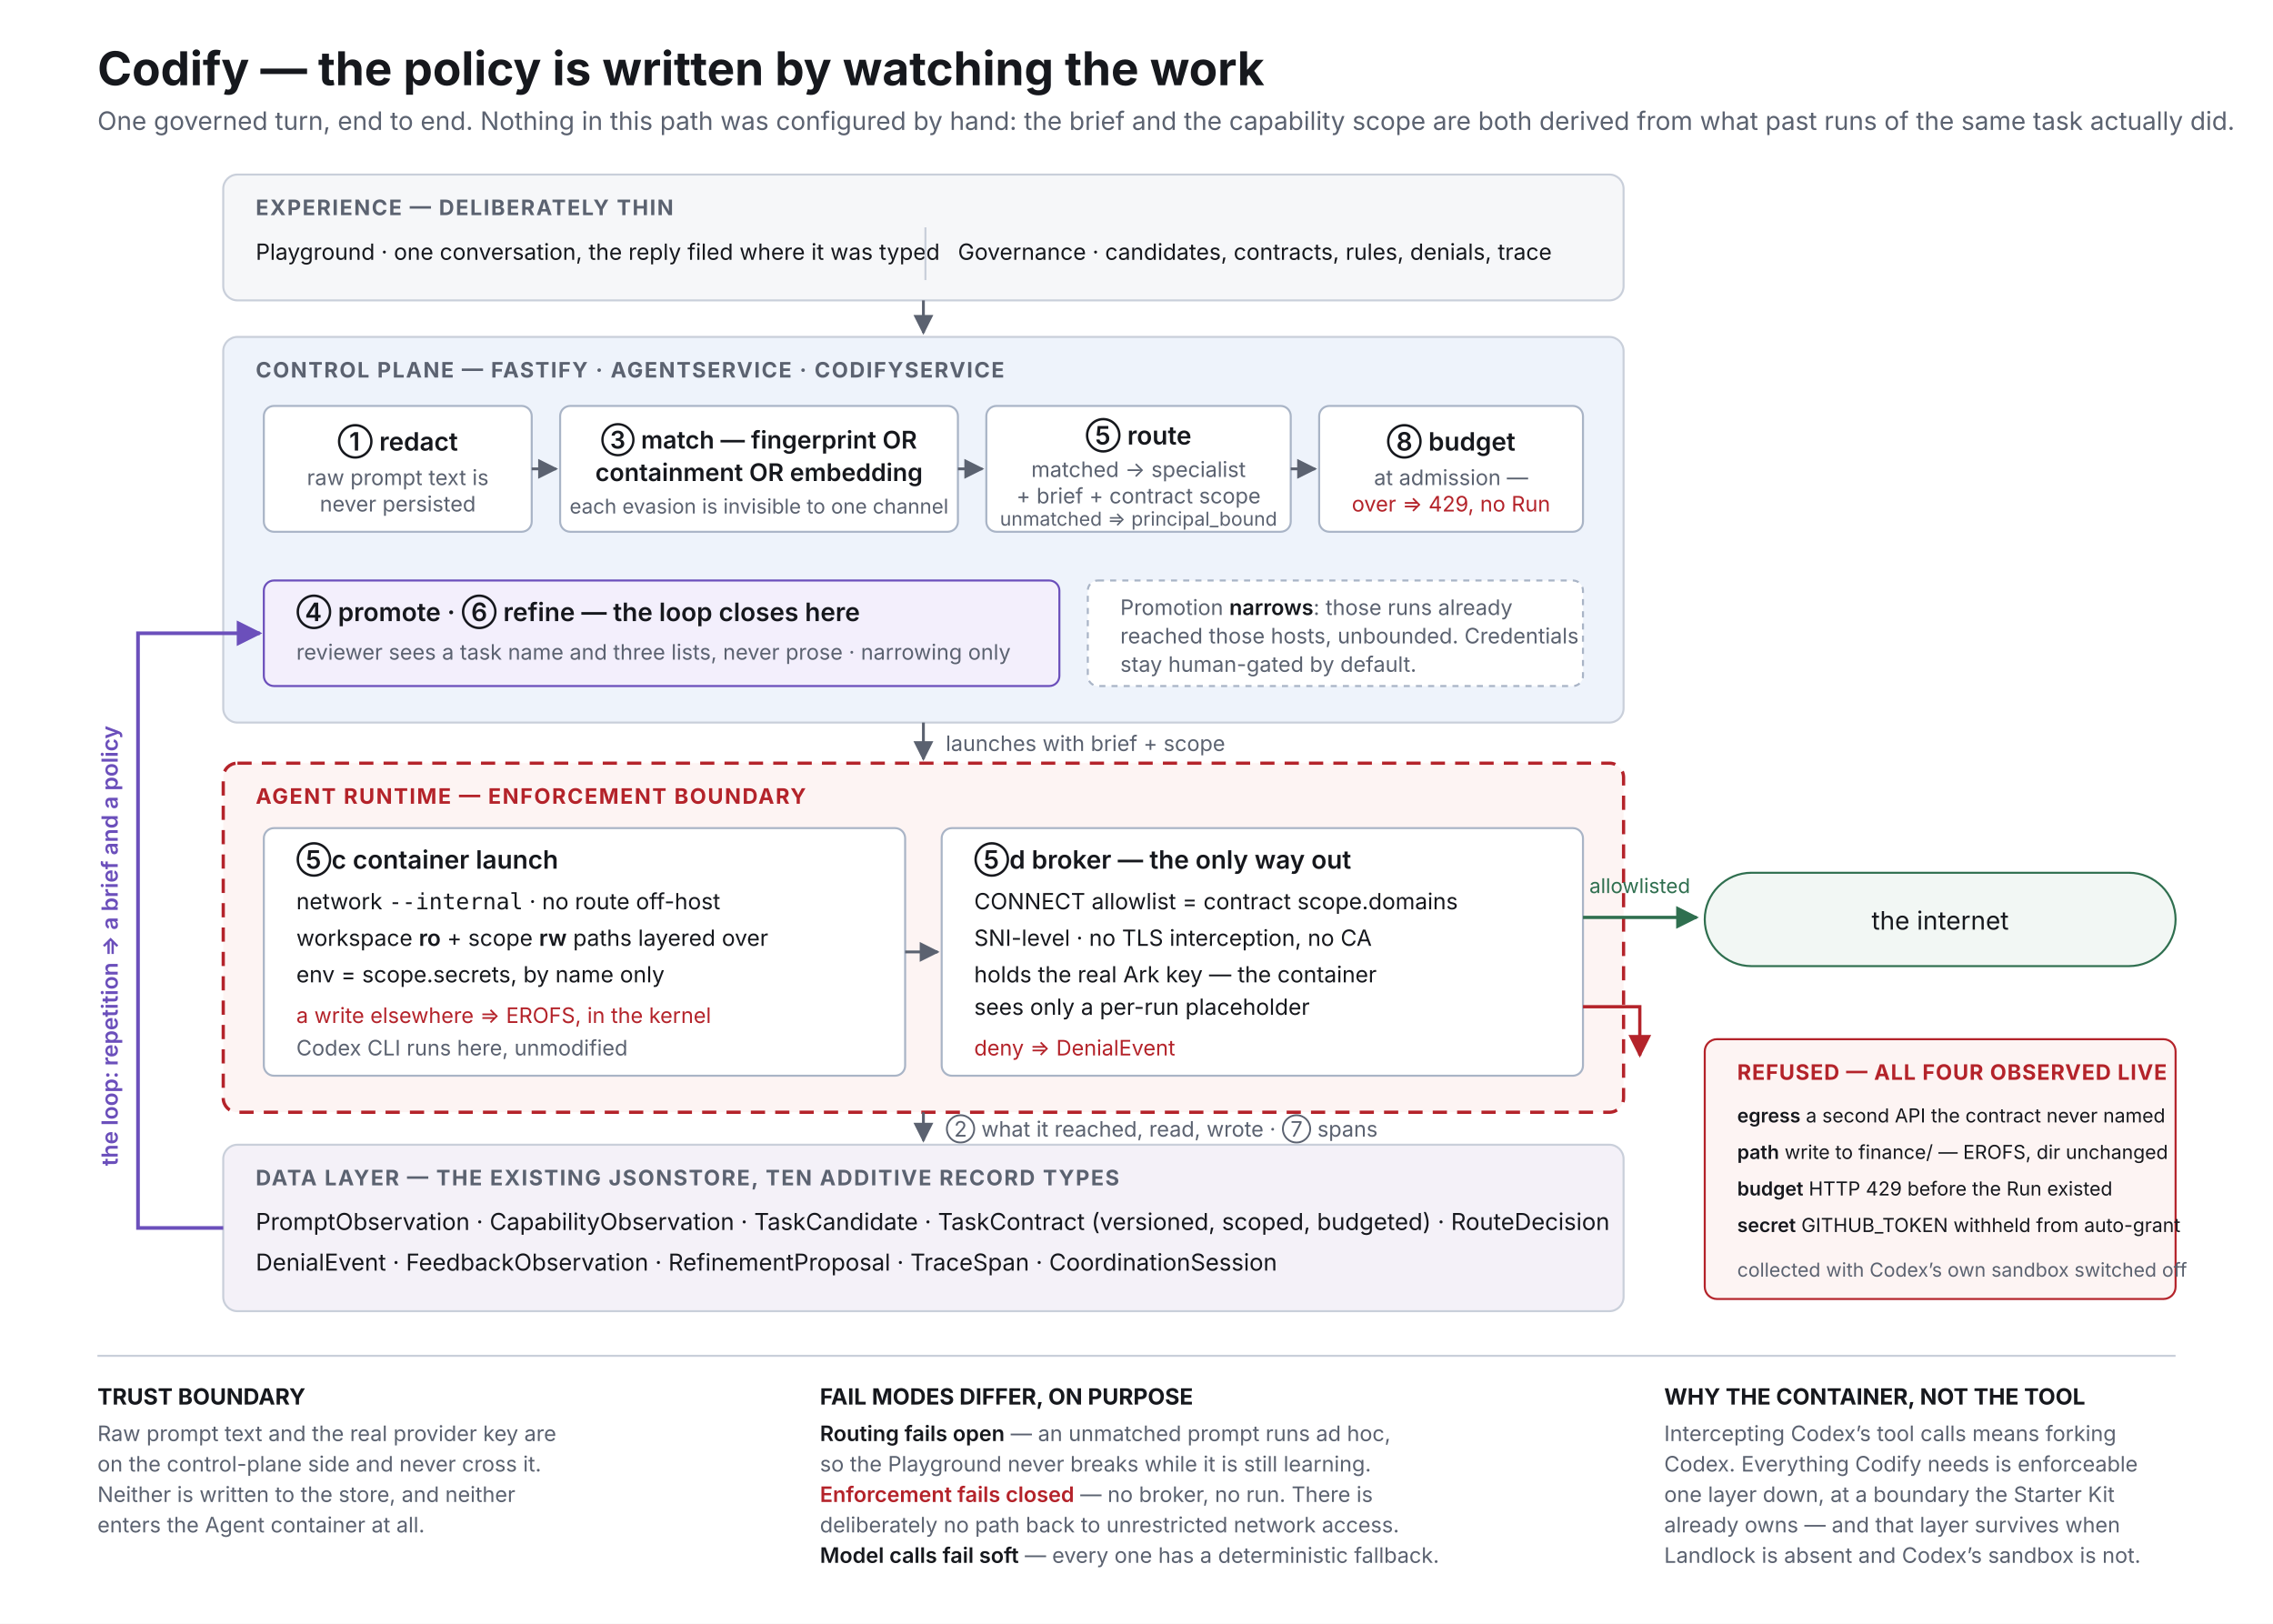
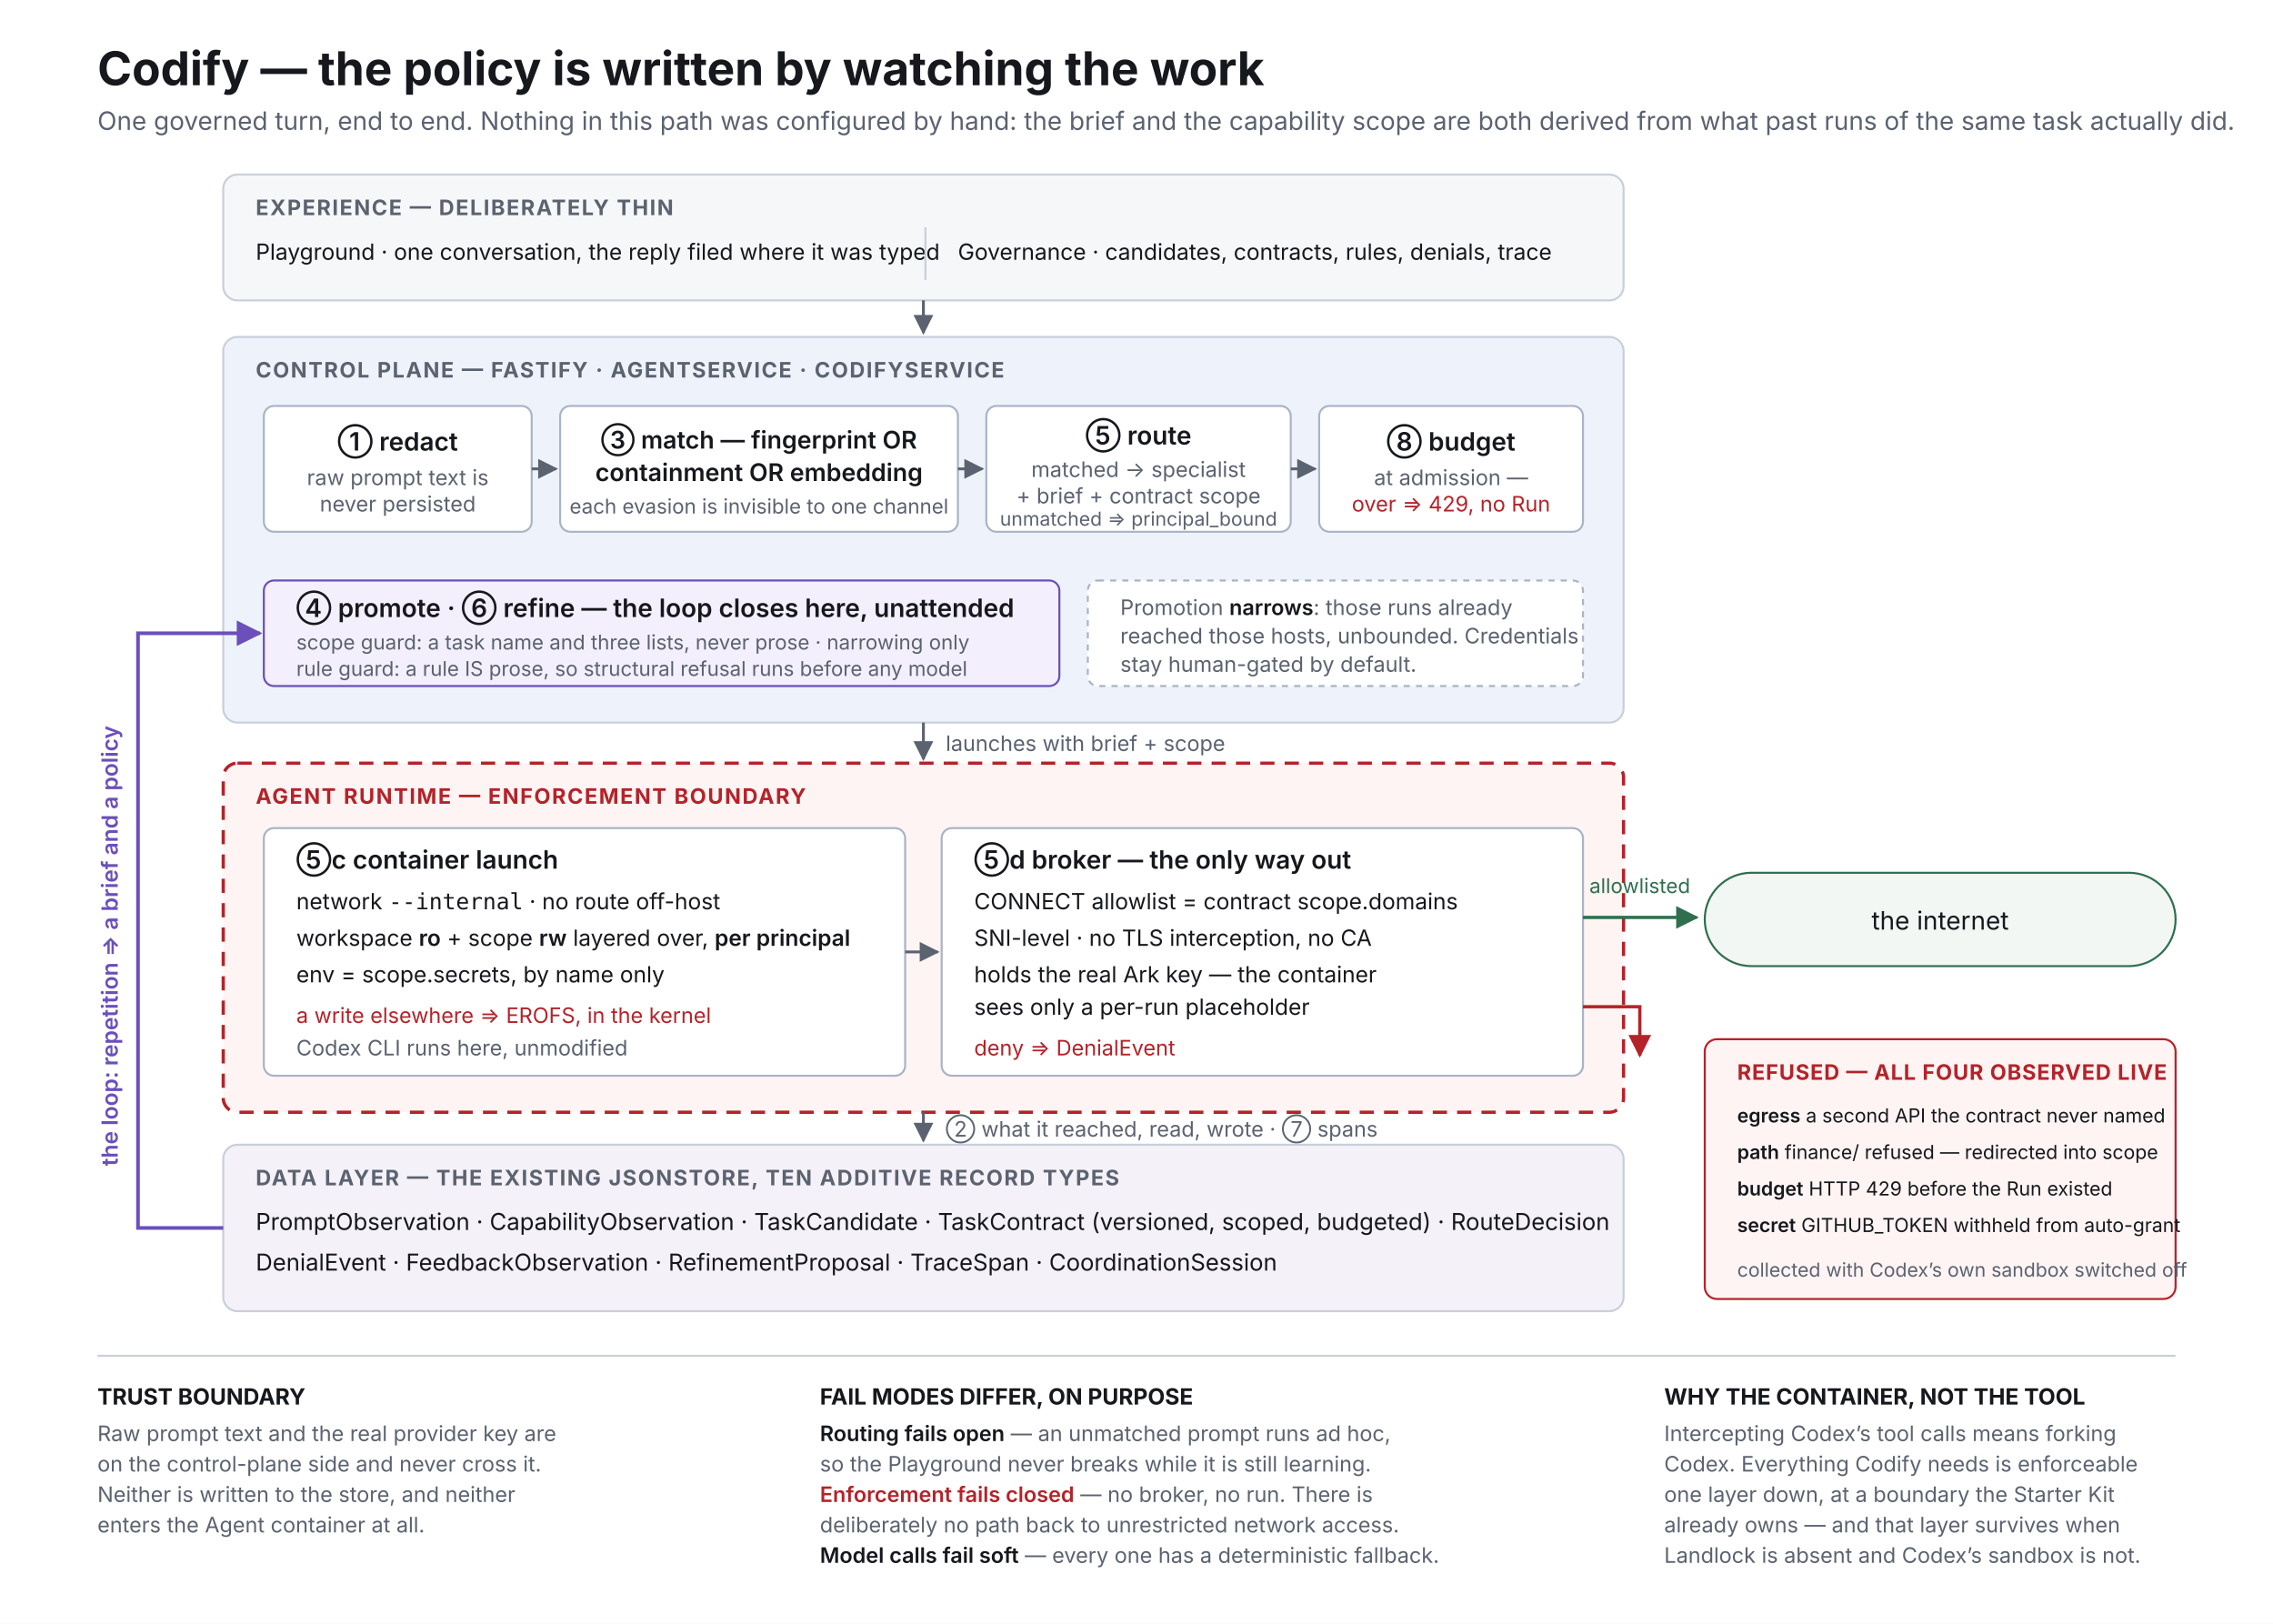
<svg xmlns="http://www.w3.org/2000/svg" viewBox="0 0 1120 800" width="1120" height="800" font-family="Segoe UI,Inter,system-ui,-apple-system,Helvetica Neue,Arial,sans-serif">
  <defs>
    <marker id="a" viewBox="0 0 10 10" refX="9" refY="5" markerWidth="7" markerHeight="7" orient="auto-start-reverse">
      <path d="M0 0 L10 5 L0 10 z" fill="#5b6270" />
    </marker>
    <marker id="aLoop" viewBox="0 0 10 10" refX="9" refY="5" markerWidth="7" markerHeight="7" orient="auto-start-reverse">
      <path d="M0 0 L10 5 L0 10 z" fill="#6b4fbb" />
    </marker>
    <marker id="aDeny" viewBox="0 0 10 10" refX="9" refY="5" markerWidth="7" markerHeight="7" orient="auto-start-reverse">
      <path d="M0 0 L10 5 L0 10 z" fill="#b4232a" />
    </marker>
    <marker id="aOk" viewBox="0 0 10 10" refX="9" refY="5" markerWidth="7" markerHeight="7" orient="auto-start-reverse">
      <path d="M0 0 L10 5 L0 10 z" fill="#2f6f4f" />
    </marker>
  </defs>
  <rect width="1120" height="800" fill="#ffffff" />
  <text x="48" y="42" font-size="23" font-weight="700" fill="#16181d">Codify — the policy is written by watching the work</text>
  <text x="48" y="64" font-size="12.5" fill="#5b6270">One governed turn, end to end. Nothing in this path was configured by hand: the brief and the capability scope are both derived from what past runs of the same task actually did.</text>
  <rect x="110" y="86" width="690" height="62" rx="7" fill="#f6f7f9" stroke="#c9cfda" />
  <text x="126" y="106" font-size="10.5" font-weight="700" fill="#5b6270" letter-spacing="0.7">EXPERIENCE — DELIBERATELY THIN</text>
  <text x="126" y="128" font-size="11" fill="#16181d">Playground · one conversation, the reply filed where it was typed</text>
  <line x1="456" y1="112" x2="456" y2="138" stroke="#c9cfda" />
  <text x="472" y="128" font-size="11" fill="#16181d">Governance · candidates, contracts, rules, denials, trace</text>
  <line x1="455" y1="148" x2="455" y2="164" stroke="#5b6270" stroke-width="1.4" marker-end="url(#a)" />
  <rect x="110" y="166" width="690" height="190" rx="7" fill="#eef3fb" stroke="#c9cfda" />
  <text x="126" y="186" font-size="10.5" font-weight="700" fill="#5b6270" letter-spacing="0.7">CONTROL PLANE — FASTIFY · AGENTSERVICE · CODIFYSERVICE</text>
  <rect x="130" y="200" width="132" height="62" rx="5" fill="#ffffff" stroke="#a9b4c6" />
  <text x="196" y="222" font-size="12.5" font-weight="600" fill="#16181d" text-anchor="middle">① redact</text>
  <text x="196" y="239" font-size="10.5" fill="#5b6270" text-anchor="middle">raw prompt text is</text>
  <text x="196" y="252" font-size="10.5" fill="#5b6270" text-anchor="middle">never persisted</text>
  <rect x="276" y="200" width="196" height="62" rx="5" fill="#ffffff" stroke="#a9b4c6" />
  <text x="374" y="221" font-size="12" font-weight="600" fill="#16181d" text-anchor="middle">③ match — fingerprint OR</text>
  <text x="374" y="237" font-size="12" font-weight="600" fill="#16181d" text-anchor="middle">containment OR embedding</text>
  <text x="374" y="253" font-size="10" fill="#5b6270" text-anchor="middle">each evasion is invisible to one channel</text>
  <rect x="486" y="200" width="150" height="62" rx="5" fill="#ffffff" stroke="#a9b4c6" />
  <text x="561" y="219" font-size="12.5" font-weight="600" fill="#16181d" text-anchor="middle">⑤ route</text>
  <text x="561" y="235" font-size="10.5" fill="#5b6270" text-anchor="middle">matched → specialist</text>
  <text x="561" y="248" font-size="10.5" fill="#5b6270" text-anchor="middle">+ brief + contract scope</text>
  <text x="561" y="259" font-size="9.5" fill="#5b6270" text-anchor="middle">unmatched ⇒ principal_bound</text>
  <rect x="650" y="200" width="130" height="62" rx="5" fill="#ffffff" stroke="#a9b4c6" />
  <text x="715" y="222" font-size="12.5" font-weight="600" fill="#16181d" text-anchor="middle">⑧ budget</text>
  <text x="715" y="239" font-size="10.5" fill="#5b6270" text-anchor="middle">at admission —</text>
  <text x="715" y="252" font-size="10.5" fill="#b4232a" text-anchor="middle">over ⇒ 429, no Run</text>
  <line x1="262" y1="231" x2="274" y2="231" stroke="#5b6270" stroke-width="1.4" marker-end="url(#a)" />
  <line x1="472" y1="231" x2="484" y2="231" stroke="#5b6270" stroke-width="1.4" marker-end="url(#a)" />
  <line x1="636" y1="231" x2="648" y2="231" stroke="#5b6270" stroke-width="1.4" marker-end="url(#a)" />
  <rect x="130" y="286" width="392" height="52" rx="5" fill="#f3effc" stroke="#6b4fbb" />
-   <text x="146" y="306" font-size="12.5" font-weight="600" fill="#16181d">④ promote · ⑥ refine — the loop closes here</text>
-   <text x="146" y="325" font-size="10.5" fill="#5b6270">reviewer sees a task name and three lists, never prose · narrowing only</text>
+   <text x="146" y="304" font-size="12.5" font-weight="600" fill="#16181d">④ promote · ⑥ refine — the loop closes here, unattended</text>
+   <text x="146" y="320" font-size="10" fill="#5b6270">scope guard: a task name and three lists, never prose · narrowing only</text>
+   <text x="146" y="333" font-size="10" fill="#5b6270">rule guard: a rule IS prose, so structural refusal runs before any model</text>
  <rect x="536" y="286" width="244" height="52" rx="5" fill="#ffffff" stroke="#a9b4c6" stroke-dasharray="3 3" />
  <text x="552" y="303" font-size="10.5" fill="#5b6270">Promotion <tspan font-weight="600" fill="#16181d">narrows</tspan>: those runs already</text>
  <text x="552" y="317" font-size="10.5" fill="#5b6270">reached those hosts, unbounded. Credentials</text>
  <text x="552" y="331" font-size="10.5" fill="#5b6270">stay human-gated by default.</text>
  <line x1="455" y1="356" x2="455" y2="374" stroke="#5b6270" stroke-width="1.4" marker-end="url(#a)" />
  <text x="466" y="370" font-size="10.5" fill="#5b6270">launches with brief + scope</text>
  <rect x="110" y="376" width="690" height="172" rx="7" fill="#fdf4f3" stroke="#b4232a" stroke-width="1.6" stroke-dasharray="7 5" />
  <text x="126" y="396" font-size="10.5" font-weight="700" fill="#b4232a" letter-spacing="0.7">AGENT RUNTIME — ENFORCEMENT BOUNDARY</text>
  <rect x="130" y="408" width="316" height="122" rx="5" fill="#ffffff" stroke="#a9b4c6" />
  <text x="146" y="428" font-size="12.5" font-weight="600" fill="#16181d">⑤c container launch</text>
  <text x="146" y="448" font-size="11" fill="#16181d">network <tspan font-family="Consolas,monospace">--internal</tspan> · no route off-host</text>
-   <text x="146" y="466" font-size="11" fill="#16181d">workspace <tspan font-weight="600">ro</tspan> + scope <tspan font-weight="600">rw</tspan> paths layered over</text>
+   <text x="146" y="466" font-size="11" fill="#16181d">workspace <tspan font-weight="600">ro</tspan> + scope <tspan font-weight="600">rw</tspan> layered over, <tspan font-weight="600">per principal</tspan>
+   </text>
  <text x="146" y="484" font-size="11" fill="#16181d">env = scope.secrets, by name only</text>
  <text x="146" y="504" font-size="10.5" fill="#b4232a">a write elsewhere ⇒ EROFS, in the kernel</text>
  <text x="146" y="520" font-size="10.5" fill="#5b6270">Codex CLI runs here, unmodified</text>
  <rect x="464" y="408" width="316" height="122" rx="5" fill="#ffffff" stroke="#a9b4c6" />
  <text x="480" y="428" font-size="12.5" font-weight="600" fill="#16181d">⑤d broker — the only way out</text>
  <text x="480" y="448" font-size="11" fill="#16181d">CONNECT allowlist = contract scope.domains</text>
  <text x="480" y="466" font-size="11" fill="#16181d">SNI-level · no TLS interception, no CA</text>
  <text x="480" y="484" font-size="11" fill="#16181d">holds the real Ark key — the container</text>
  <text x="480" y="500" font-size="11" fill="#16181d">sees only a per-run placeholder</text>
  <text x="480" y="520" font-size="10.5" fill="#b4232a">deny ⇒ DenialEvent</text>
  <line x1="446" y1="469" x2="462" y2="469" stroke="#5b6270" stroke-width="1.4" marker-end="url(#a)" />
  <line x1="780" y1="452" x2="836" y2="452" stroke="#2f6f4f" stroke-width="1.6" marker-end="url(#aOk)" />
  <text x="808" y="440" font-size="10" fill="#2f6f4f" text-anchor="middle">allowlisted</text>
  <rect x="840" y="430" width="232" height="46" rx="23" fill="#f2f7f4" stroke="#2f6f4f" />
  <text x="956" y="458" font-size="12.5" fill="#16181d" text-anchor="middle">the internet</text>
  <path d="M780 496 L808 496 L808 520" fill="none" stroke="#b4232a" stroke-width="1.6" marker-end="url(#aDeny)" />
  <rect x="840" y="512" width="232" height="128" rx="6" fill="#fdf4f3" stroke="#b4232a" />
  <text x="856" y="532" font-size="10.5" font-weight="700" fill="#b4232a" letter-spacing="0.4">REFUSED — ALL FOUR OBSERVED LIVE</text>
  <text x="856" y="553" font-size="9.5" fill="#16181d">
    <tspan font-weight="600">egress</tspan> a second API the contract never named</text>
  <text x="856" y="571" font-size="9.5" fill="#16181d">
-     <tspan font-weight="600">path</tspan> write to finance/ — EROFS, dir unchanged</text>
+     <tspan font-weight="600">path</tspan> finance/ refused — redirected into scope</text>
  <text x="856" y="589" font-size="9.5" fill="#16181d">
    <tspan font-weight="600">budget</tspan> HTTP 429 before the Run existed</text>
  <text x="856" y="607" font-size="9.5" fill="#16181d">
    <tspan font-weight="600">secret</tspan> GITHUB_TOKEN withheld from auto-grant</text>
  <text x="856" y="629" font-size="9.5" fill="#5b6270">collected with Codex’s own sandbox switched off</text>
  <line x1="455" y1="548" x2="455" y2="562" stroke="#5b6270" stroke-width="1.4" marker-end="url(#a)" />
  <text x="466" y="560" font-size="10.5" fill="#5b6270">② what it reached, read, wrote   ·   ⑦ spans</text>
  <rect x="110" y="564" width="690" height="82" rx="7" fill="#f4f1f8" stroke="#c9cfda" />
  <text x="126" y="584" font-size="10.5" font-weight="700" fill="#5b6270" letter-spacing="0.7">DATA LAYER — THE EXISTING JSONSTORE, TEN ADDITIVE RECORD TYPES</text>
  <text x="126" y="606" font-size="11.5" fill="#16181d">PromptObservation · CapabilityObservation · TaskCandidate · TaskContract (versioned, scoped, budgeted) · RouteDecision</text>
  <text x="126" y="626" font-size="11.5" fill="#16181d">DenialEvent · FeedbackObservation · RefinementProposal · TraceSpan · CoordinationSession</text>
  <path d="M110 605 L68 605 L68 312 L128 312" fill="none" stroke="#6b4fbb" stroke-width="1.8" marker-end="url(#aLoop)" />
  <text x="58" y="466" font-size="11" font-weight="600" fill="#6b4fbb" text-anchor="middle" transform="rotate(-90 58 466)">the loop: repetition ⇒ a brief and a policy</text>
  <line x1="48" y1="668" x2="1072" y2="668" stroke="#c9cfda" />
  <text x="48" y="692" font-size="11" font-weight="700" fill="#16181d">TRUST BOUNDARY</text>
  <text x="48" y="710" font-size="10.5" fill="#5b6270">Raw prompt text and the real provider key are</text>
  <text x="48" y="725" font-size="10.5" fill="#5b6270">on the control-plane side and never cross it.</text>
  <text x="48" y="740" font-size="10.5" fill="#5b6270">Neither is written to the store, and neither</text>
  <text x="48" y="755" font-size="10.5" fill="#5b6270">enters the Agent container at all.</text>
  <text x="404" y="692" font-size="11" font-weight="700" fill="#16181d">FAIL MODES DIFFER, ON PURPOSE</text>
  <text x="404" y="710" font-size="10.5" fill="#5b6270">
    <tspan font-weight="600" fill="#16181d">Routing fails open</tspan> — an unmatched prompt runs ad hoc,</text>
  <text x="404" y="725" font-size="10.5" fill="#5b6270">so the Playground never breaks while it is still learning.</text>
  <text x="404" y="740" font-size="10.5" fill="#5b6270">
    <tspan font-weight="600" fill="#b4232a">Enforcement fails closed</tspan> — no broker, no run. There is</text>
  <text x="404" y="755" font-size="10.5" fill="#5b6270">deliberately no path back to unrestricted network access.</text>
  <text x="404" y="770" font-size="10.5" fill="#5b6270">
    <tspan font-weight="600" fill="#16181d">Model calls fail soft</tspan> — every one has a deterministic fallback.</text>
  <text x="820" y="692" font-size="11" font-weight="700" fill="#16181d">WHY THE CONTAINER, NOT THE TOOL</text>
  <text x="820" y="710" font-size="10.5" fill="#5b6270">Intercepting Codex’s tool calls means forking</text>
  <text x="820" y="725" font-size="10.5" fill="#5b6270">Codex. Everything Codify needs is enforceable</text>
  <text x="820" y="740" font-size="10.5" fill="#5b6270">one layer down, at a boundary the Starter Kit</text>
  <text x="820" y="755" font-size="10.5" fill="#5b6270">already owns — and that layer survives when</text>
  <text x="820" y="770" font-size="10.5" fill="#5b6270">Landlock is absent and Codex’s sandbox is not.</text>
</svg>
